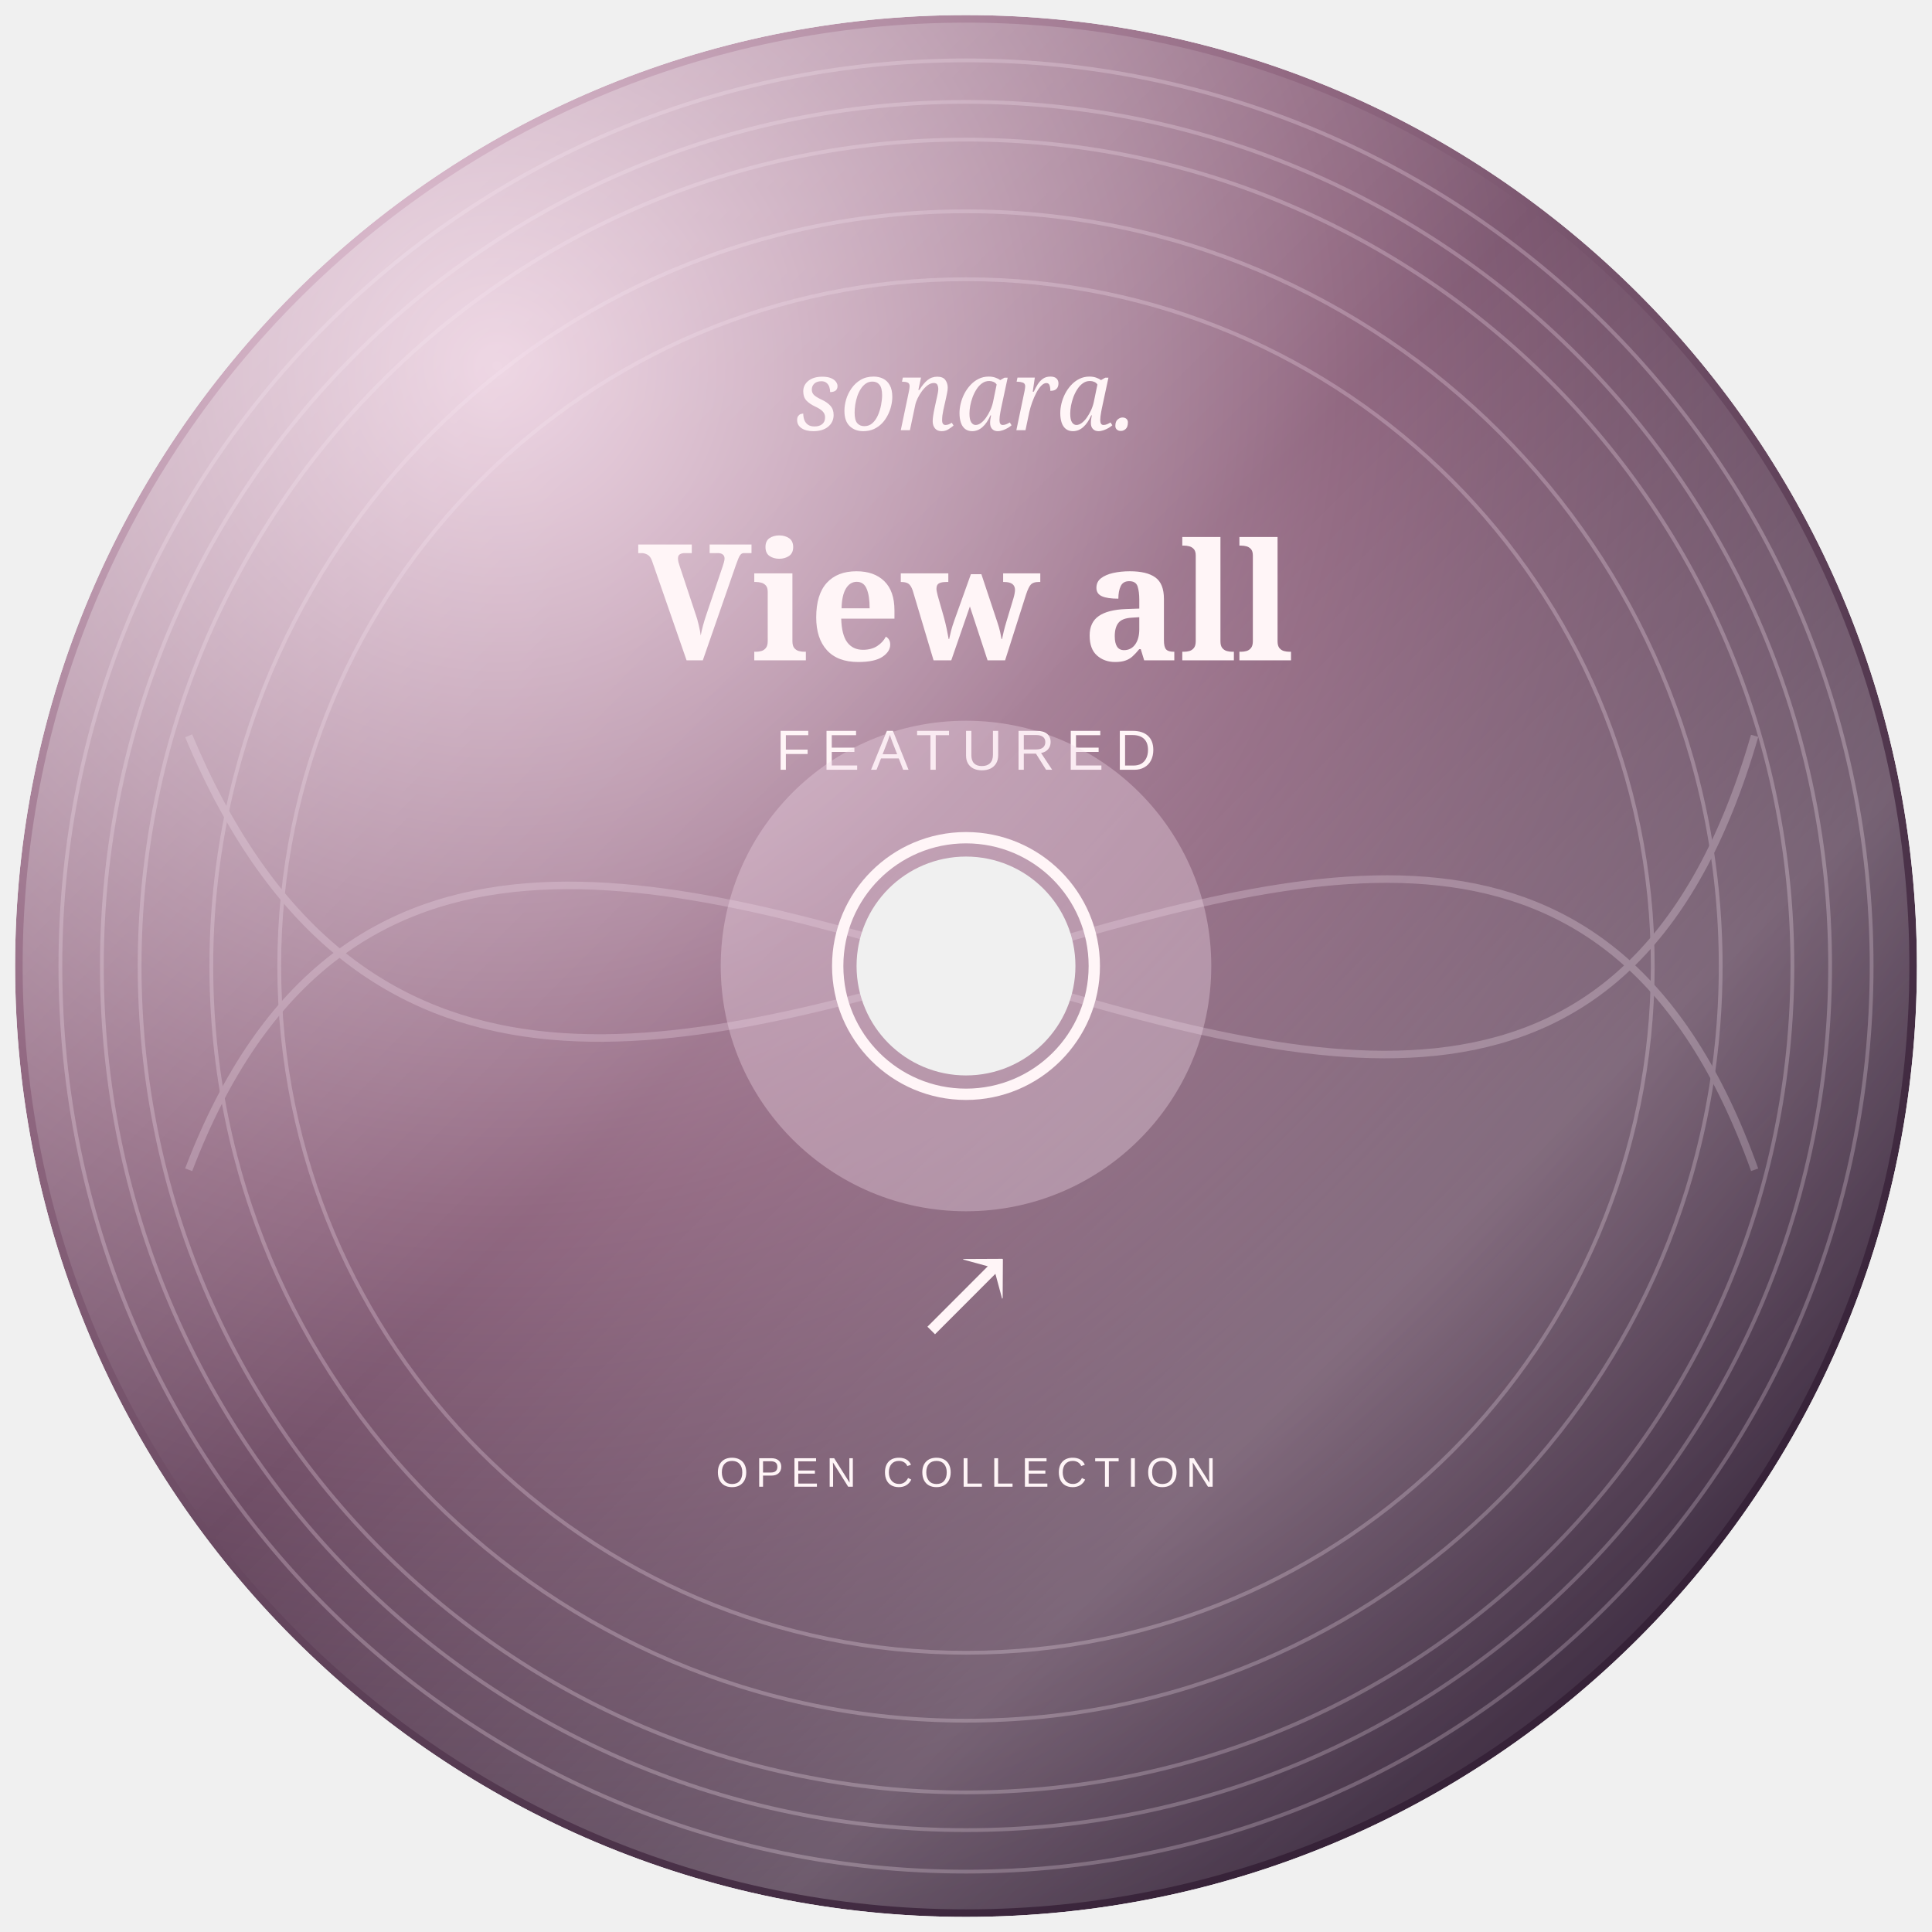
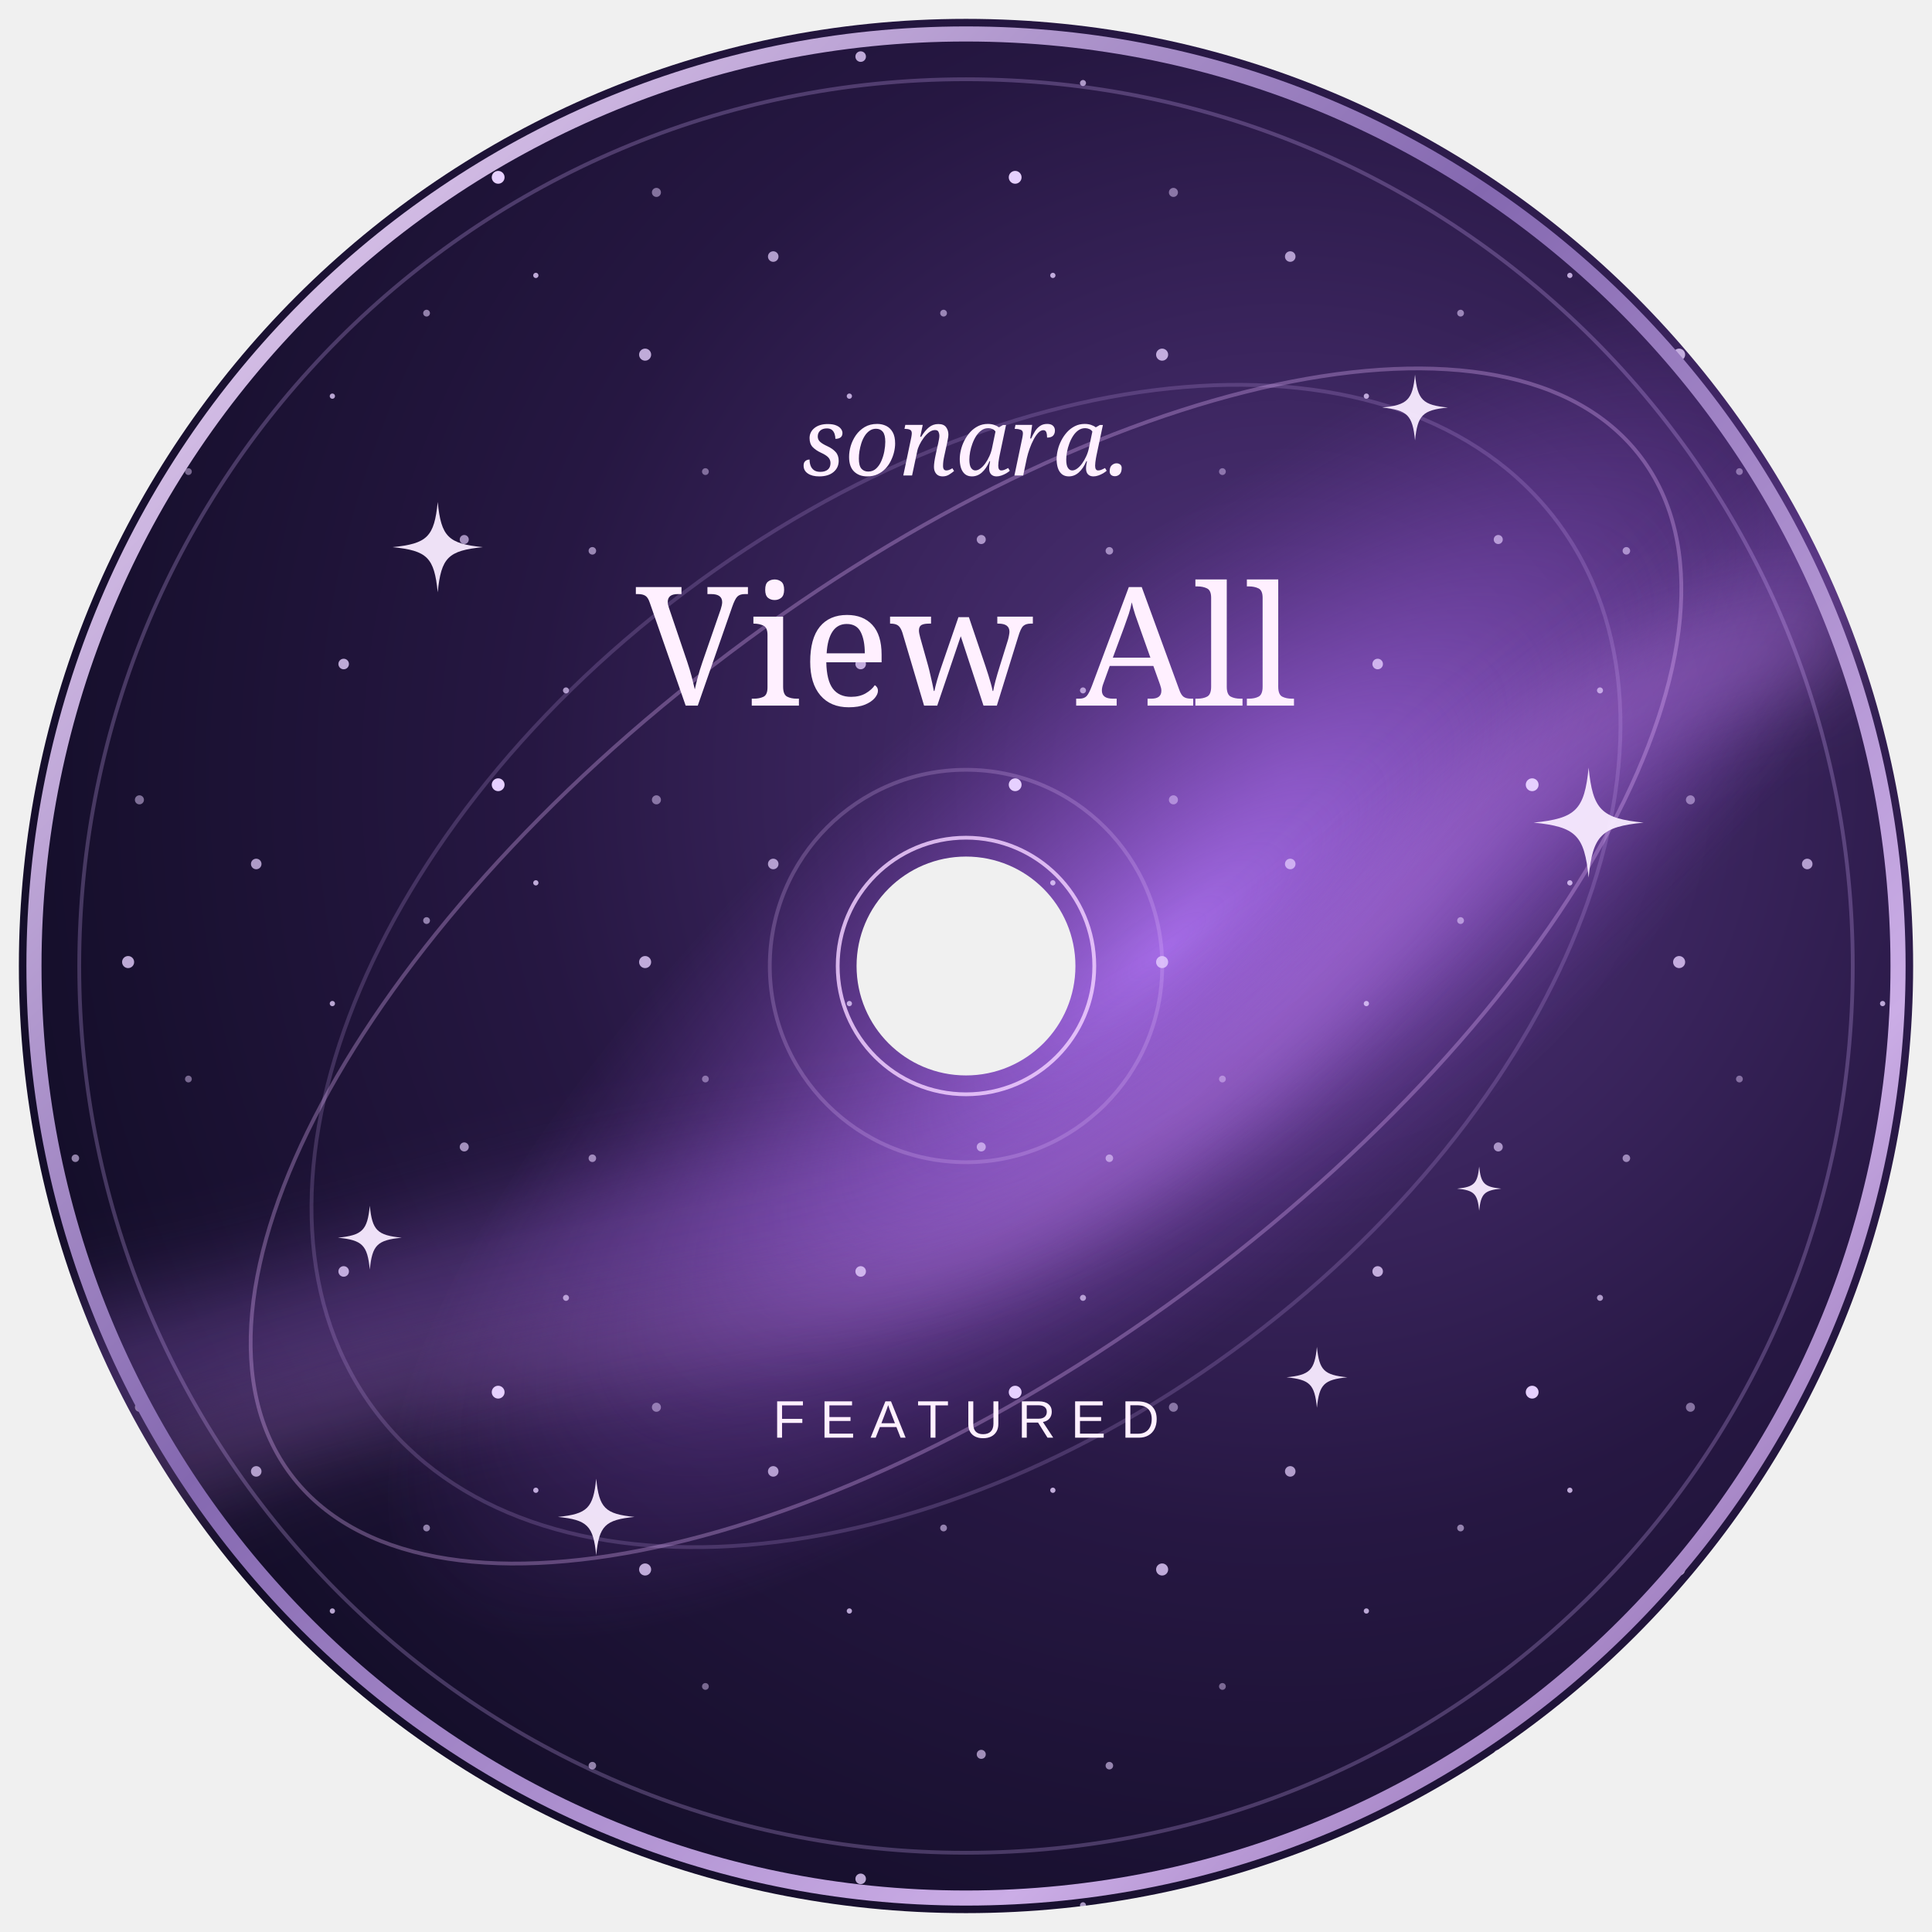
<svg xmlns="http://www.w3.org/2000/svg" viewBox="0 0 512 512" width="512" height="512">
  <defs>
-     <radialGradient id="g" cx="25%" cy="18%" r="90%">
-       <stop stop-color="#e9cbdc" />
-       <stop offset=".5" stop-color="#926982" />
-       <stop offset="1" stop-color="#362238" />
-     </radialGradient>
-     <linearGradient id="shine" x2="1" y2="1">
-       <stop stop-color="#fff" stop-opacity=".44" />
-       <stop offset=".45" stop-color="#fff" stop-opacity="0" />
-       <stop offset=".7" stop-color="#fff" stop-opacity=".22" />
-       <stop offset="1" stop-color="#190e28" stop-opacity=".12" />
-     </linearGradient>
-     <mask id="cut">
-       <circle cx="256" cy="256" r="252" fill="white" />
+     <mask id="disc">
+       <circle cx="256" cy="256" r="251" fill="white" />
      <circle cx="256" cy="256" r="29" fill="black" />
    </mask>
+     <radialGradient id="night" cx="67%" cy="40%" r="76%">
+       <stop stop-color="#553681" />
+       <stop offset=".53" stop-color="#261742" />
+       <stop offset="1" stop-color="#100c24" />
+     </radialGradient>
+     <radialGradient id="haze">
+       <stop stop-color="#b878ff" stop-opacity=".82" />
+       <stop offset=".55" stop-color="#9c5bdc" stop-opacity=".37" />
+       <stop offset="1" stop-color="#7b42b5" stop-opacity="0" />
+     </radialGradient>
+     <linearGradient id="rim" x2="1" y2="1">
+       <stop stop-color="#fae6ff" />
+       <stop offset=".43" stop-color="#8468b0" />
+       <stop offset=".76" stop-color="#cbade6" />
+       <stop offset="1" stop-color="#6a4791" />
+     </linearGradient>
+     <filter id="blur">
+       <feGaussianBlur stdDeviation="12" />
+     </filter>
+     <pattern id="stardust" width="137" height="161" patternUnits="userSpaceOnUse">
+       <g fill="#e6d0ff">
+         <circle cx="13" cy="22" r=".8" opacity=".7" />
+         <circle cx="91" cy="15" r="1.4" opacity=".8" />
+         <circle cx="37" cy="51" r="1.2" opacity=".5" />
+         <circle cx="132" cy="47" r="1.7" />
+         <circle cx="5" cy="73" r=".7" opacity=".8" />
+         <circle cx="68" cy="68" r="1.4" opacity=".72" />
+         <circle cx="113" cy="83" r=".9" opacity=".58" />
+         <circle cx="88" cy="105" r=".7" opacity=".78" />
+         <circle cx="34" cy="94" r="1.6" opacity=".8" />
+         <circle cx="50" cy="125" r=".9" opacity=".46" />
+         <circle cx="20" cy="146" r="1" opacity=".6" />
+         <circle cx="123" cy="143" r="1.2" opacity=".66" />
+       </g>
+     </pattern>
+     <path id="spark" d="M0-13C1-3 3-1 13 0C3 1 1 3 0 13C-1 3-3 1-13 0C-3-1-1-3 0-13Z" fill="#f8ebff" />
  </defs>
-   <g mask="url(#cut)">
-     <circle cx="256" cy="256" r="252" fill="url(#g)" />
-     <g fill="none" stroke="#f4dfed" opacity=".27">
-       <circle cx="256" cy="256" r="240" />
-       <circle cx="256" cy="256" r="229" />
-       <circle cx="256" cy="256" r="219" />
-       <circle cx="256" cy="256" r="200" />
-       <circle cx="256" cy="256" r="182" />
-       <path d="M50 310 C130 100 400 420 465 195 M50 195 C140 410 390 100 465 310" stroke-width="2" />
+   <g mask="url(#disc)">
+     <circle cx="256" cy="256" r="252" fill="url(#night)" />
+     <ellipse cx="309" cy="251" rx="262" ry="89" fill="url(#haze)" transform="rotate(-41 309 251)" />
+     <path d="M-31 373C95 359 131 329 218 322S383 246 535 99" fill="none" stroke="#a76be5" stroke-width="34" opacity=".3" filter="url(#blur)" />
+     <path d="M24 401C125 340 208 374 297 309S380 182 492 169" fill="none" stroke="#dd98fe" stroke-width="16" opacity=".29" filter="url(#blur)" />
+     <circle cx="256" cy="256" r="252" fill="url(#stardust)" />
+     <ellipse cx="256" cy="256" rx="224" ry="104" transform="rotate(-37 256 256)" fill="none" stroke="#e8baff" stroke-opacity=".31" />
+     <ellipse cx="256" cy="256" rx="196" ry="124" transform="rotate(-37 256 256)" fill="none" stroke="#dab5ff" stroke-opacity=".19" />
+     <g opacity=".95">
+       <use href="#spark" transform="translate(116 145) scale(.92)" />
+       <use href="#spark" transform="translate(375 108) scale(.67)" />
+       <use href="#spark" transform="translate(421 218) scale(1.12)" />
+       <use href="#spark" transform="translate(98 328) scale(.65)" />
+       <use href="#spark" transform="translate(158 402) scale(.78)" />
+       <use href="#spark" transform="translate(349 365) scale(.62)" />
+       <use href="#spark" transform="translate(392 315) scale(.45)" />
    </g>
-     <circle cx="256" cy="256" r="250" fill="url(#shine)" />
-     <g fill="#fff5f7" text-anchor="middle">
-       <text x="256" y="114" font-family="Georgia" font-style="italic" font-size="26">sonara.</text>
-       <text x="256" y="175" font-family="Georgia" font-size="43" font-weight="bold">View all</text>
-       <text x="256" y="204" font-family="Arial" font-size="15" letter-spacing="3">FEATURED</text>
-       <text x="256" y="355" font-family="Georgia" font-size="36">↗</text>
-       <text x="256" y="394" font-family="Arial" font-size="11" letter-spacing="2">OPEN COLLECTION</text>
+     <circle cx="256" cy="256" r="247" fill="none" stroke="url(#rim)" stroke-width="4" />
+     <circle cx="256" cy="256" r="235" fill="none" stroke="#dab5ff" stroke-opacity=".25" />
+     <circle cx="256" cy="256" r="34" fill="none" stroke="#f0ceff" stroke-opacity=".85" />
+     <circle cx="256" cy="256" r="52" fill="none" stroke="#eac5ff" stroke-opacity=".22" />
+     <g text-anchor="middle" fill="#fff0ff">
+       <text x="256" y="126" font-family="Georgia, serif" font-size="25" font-style="italic">sonara.</text>
+       <text x="256" y="187" font-family="Georgia, serif" font-size="44">View All</text>
+       <text x="256" y="381" font-family="Arial, sans-serif" font-size="14" letter-spacing="4">FEATURED</text>
    </g>
-     <circle cx="256" cy="256" r="65" fill="#f2d9e7" opacity=".35" />
-     <circle cx="256" cy="256" r="34" stroke="#fff5f7" stroke-width="3" fill="none" />
  </g>
</svg>
